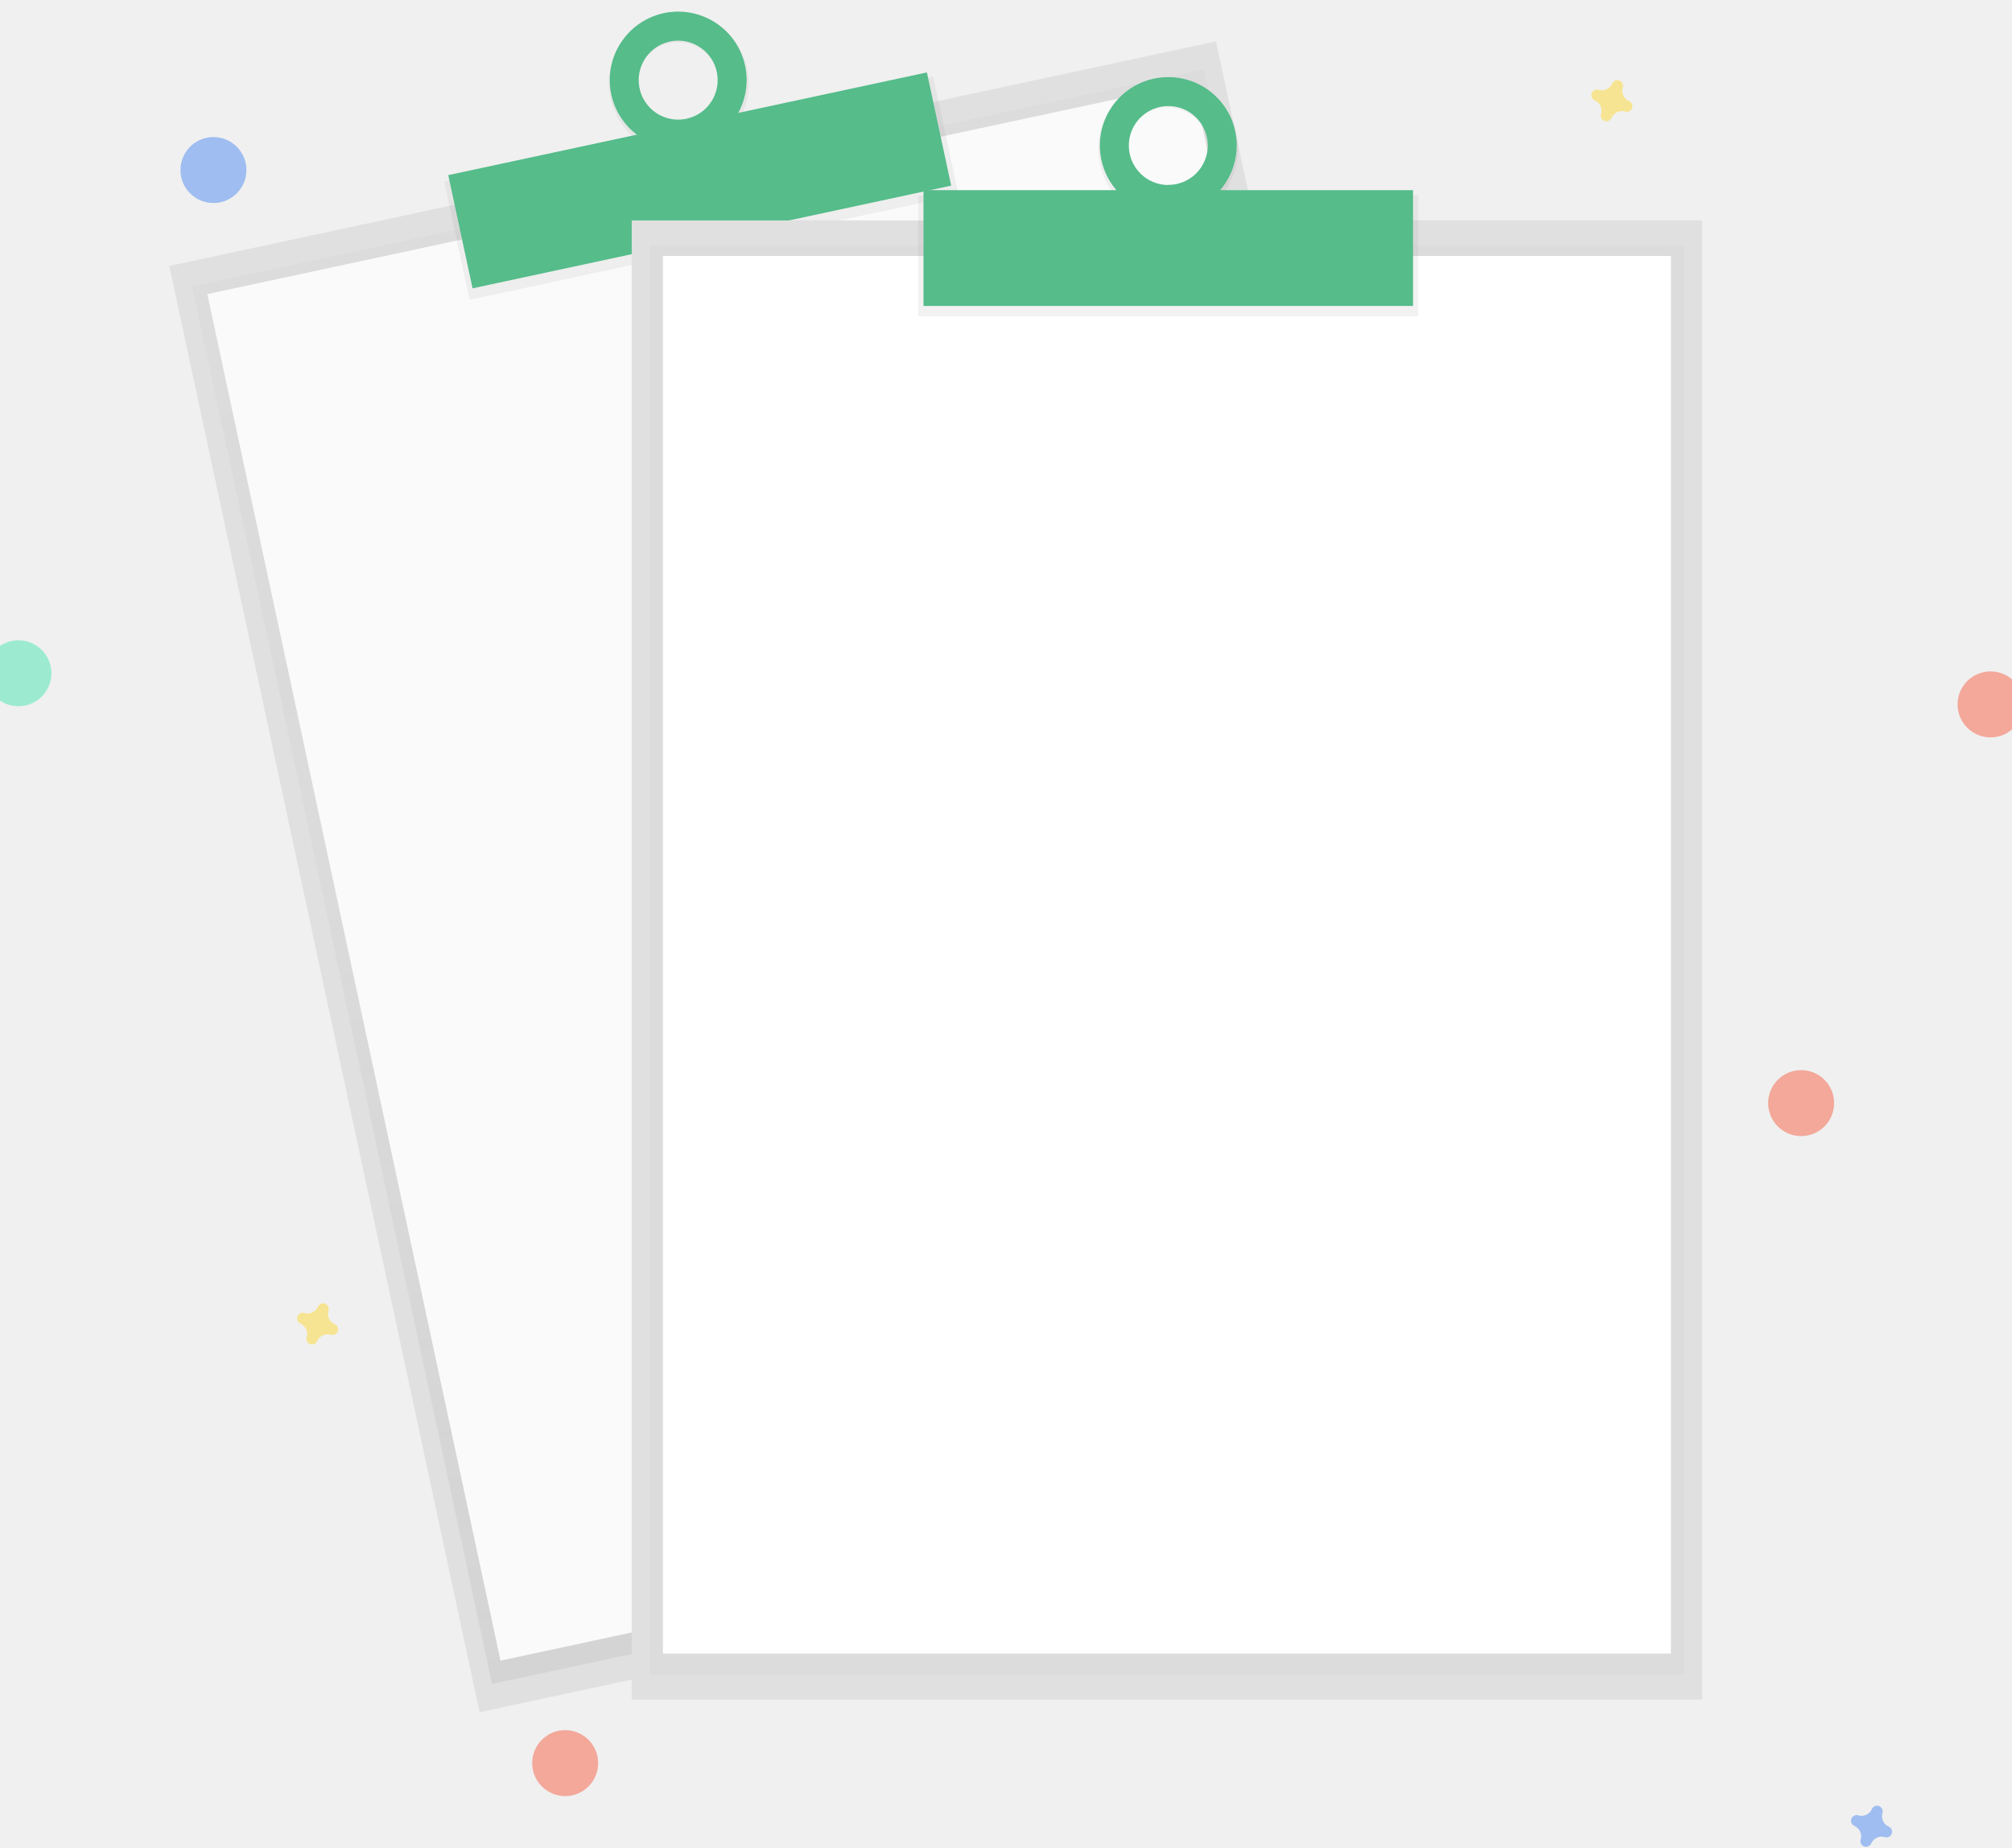
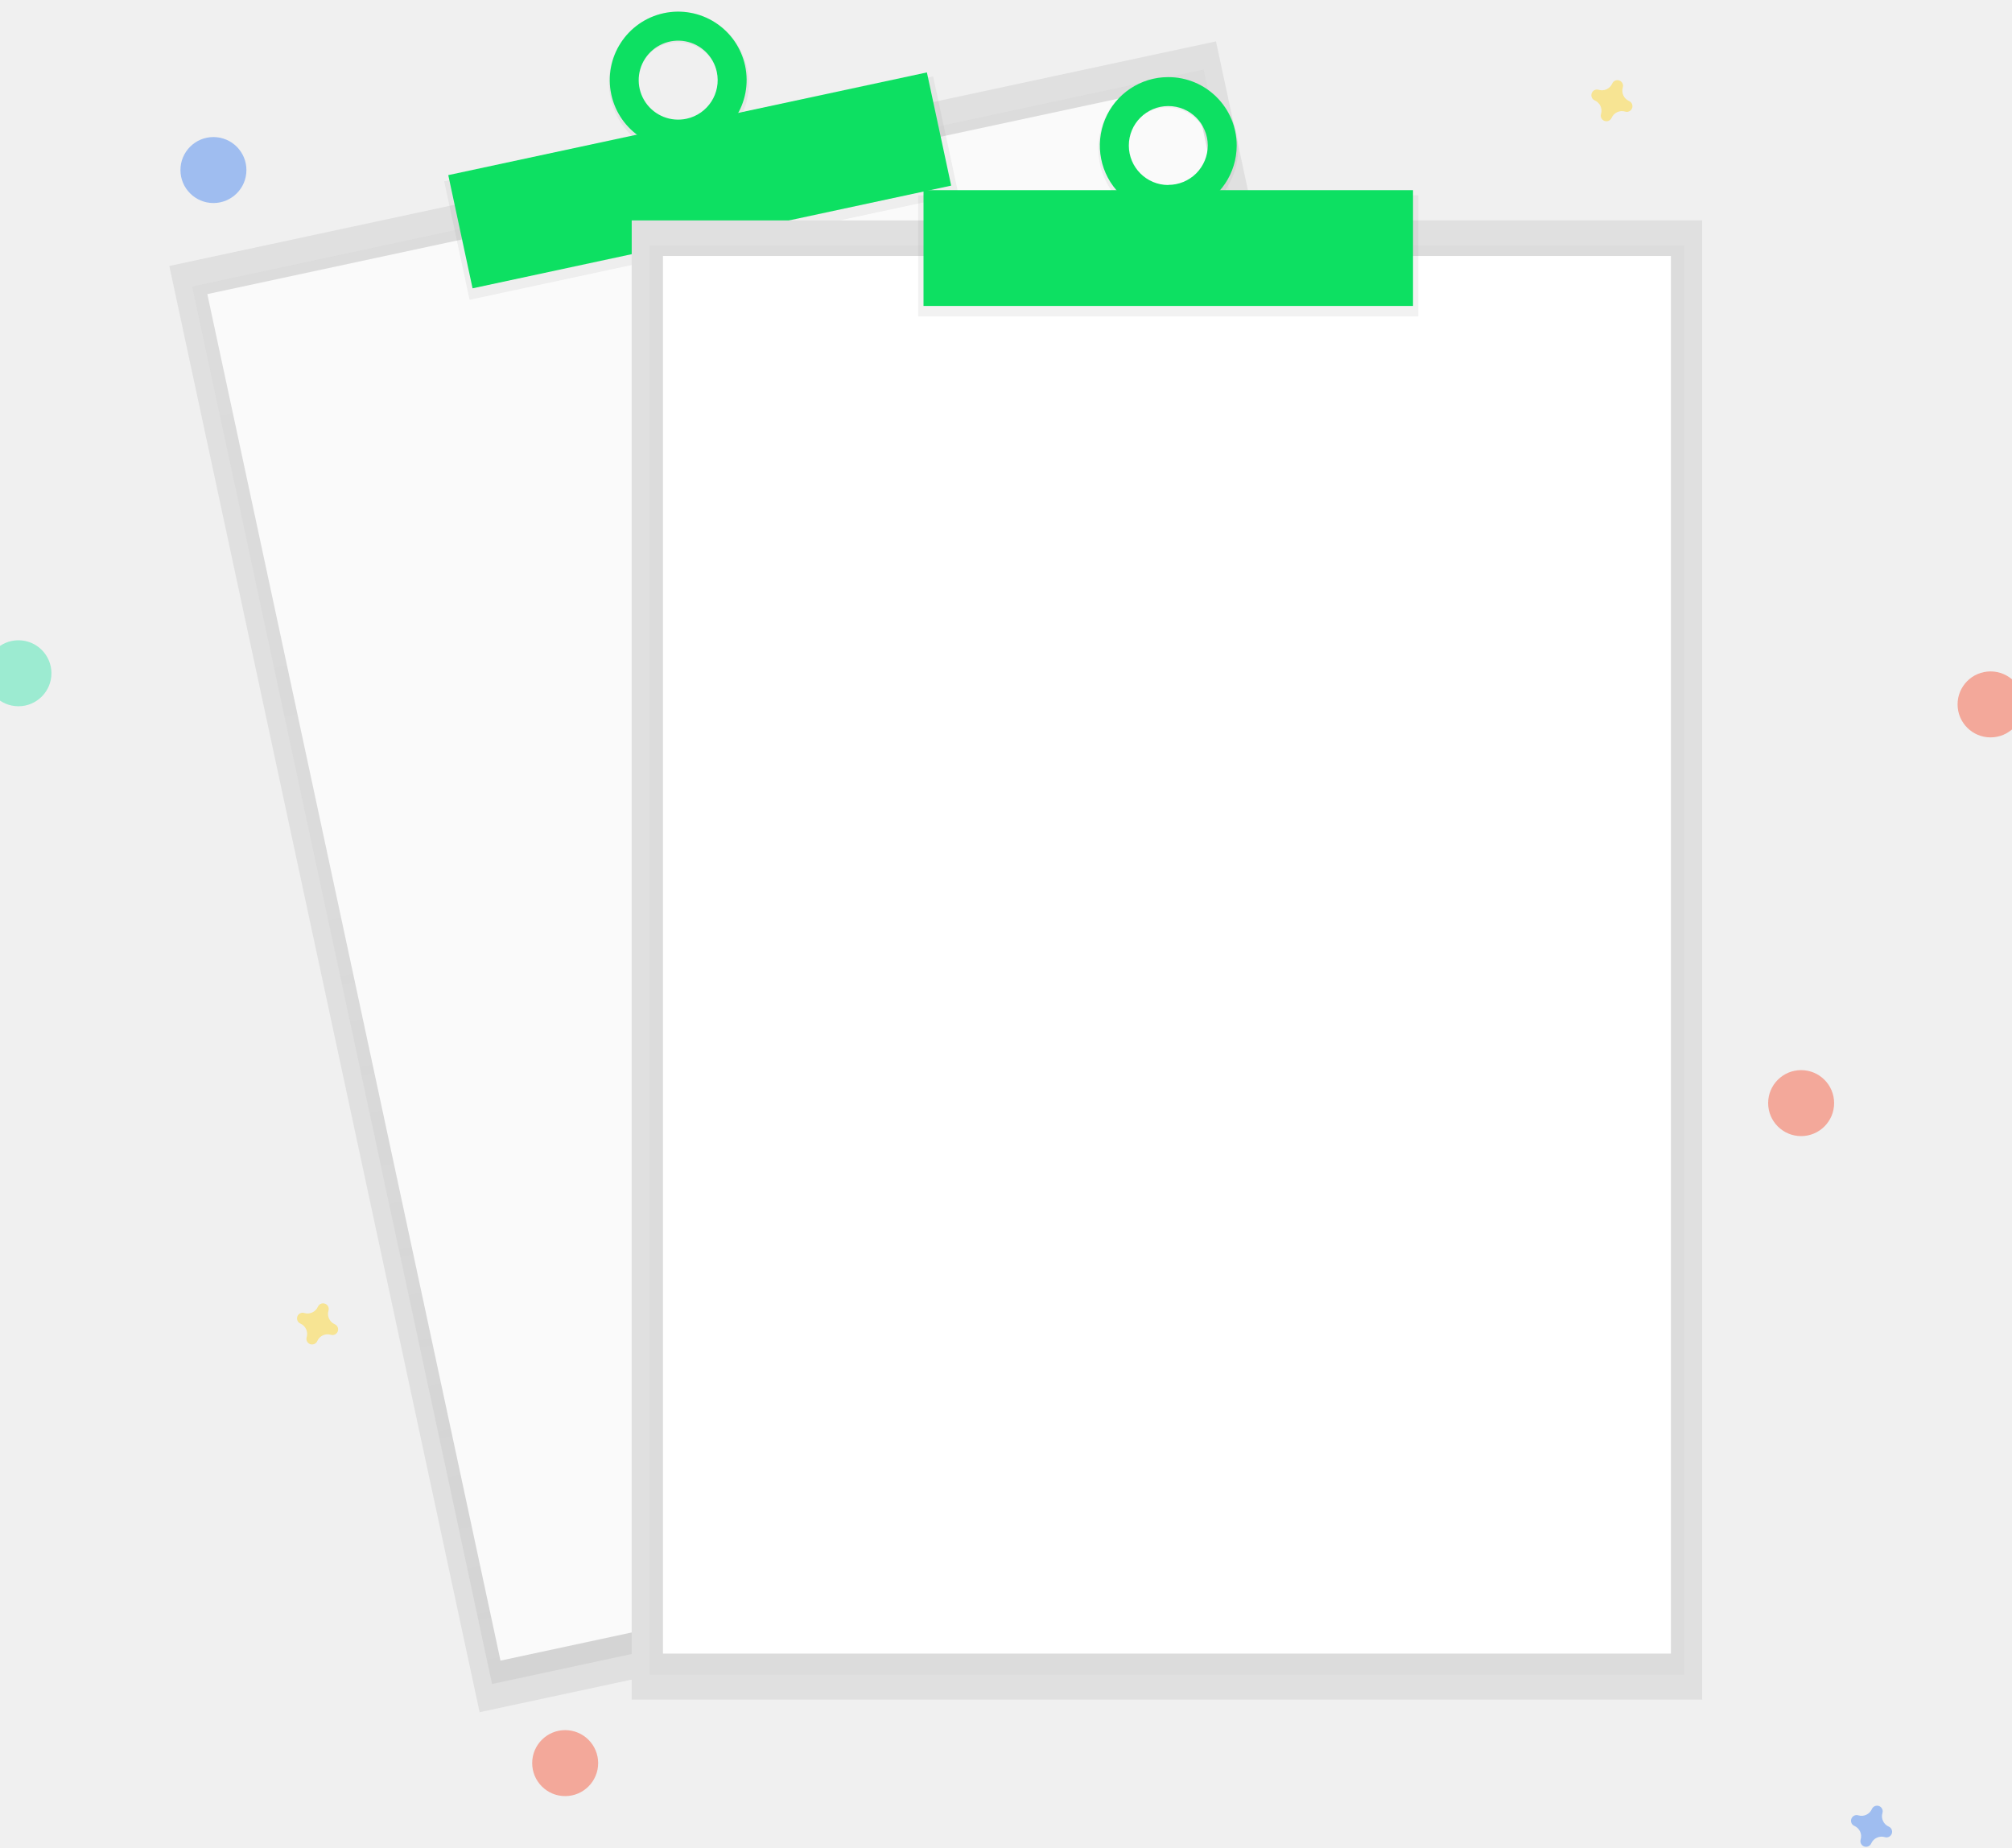
<svg xmlns="http://www.w3.org/2000/svg" width="61px" height="56px" viewBox="0 0 61 56" version="1.1">
  <defs>
    <linearGradient x1="49.999%" y1="100%" x2="49.999%" y2="0%" id="linearGradient-1">
      <stop stop-color="#808080" stop-opacity="0.25" offset="0%" />
      <stop stop-color="#808080" stop-opacity="0.12" offset="54%" />
      <stop stop-color="#808080" stop-opacity="0.1" offset="100%" />
    </linearGradient>
    <linearGradient x1="54017%" y1="18020%" x2="54017%" y2="13075%" id="linearGradient-2">
      <stop stop-color="#808080" stop-opacity="0.25" offset="0%" />
      <stop stop-color="#808080" stop-opacity="0.12" offset="54%" />
      <stop stop-color="#808080" stop-opacity="0.1" offset="100%" />
    </linearGradient>
    <linearGradient x1="54017%" y1="14086%" x2="54017%" y2="8243%" id="linearGradient-3">
      <stop stop-color="#808080" stop-opacity="0.25" offset="0%" />
      <stop stop-color="#808080" stop-opacity="0.12" offset="54%" />
      <stop stop-color="#808080" stop-opacity="0.1" offset="100%" />
    </linearGradient>
    <linearGradient x1="47640%" y1="71053%" x2="47640%" y2="12712%" id="linearGradient-4">
      <stop stop-color="#808080" stop-opacity="0.25" offset="0%" />
      <stop stop-color="#808080" stop-opacity="0.12" offset="54%" />
      <stop stop-color="#808080" stop-opacity="0.1" offset="100%" />
    </linearGradient>
    <linearGradient x1="47694%" y1="15613%" x2="47694%" y2="10668%" id="linearGradient-5">
      <stop stop-color="#808080" stop-opacity="0.25" offset="0%" />
      <stop stop-color="#808080" stop-opacity="0.12" offset="54%" />
      <stop stop-color="#808080" stop-opacity="0.1" offset="100%" />
    </linearGradient>
    <linearGradient x1="66686%" y1="17639%" x2="66686%" y2="11795%" id="linearGradient-6">
      <stop stop-color="#808080" stop-opacity="0.25" offset="0%" />
      <stop stop-color="#808080" stop-opacity="0.12" offset="54%" />
      <stop stop-color="#808080" stop-opacity="0.1" offset="100%" />
    </linearGradient>
  </defs>
  <g id="Guide" stroke="none" stroke-width="1" fill="none" fill-rule="evenodd">
    <g id="空状态" transform="translate(-677, -319)">
      <g id="Group-7" transform="translate(107, 200)">
        <g id="Group-20" transform="translate(1, 97)">
          <g id="undraw_no_data_qbuo" transform="translate(569, 20)">
            <rect id="Rectangle-path" fill="#E0E0E0" fill-rule="nonzero" transform="translate(25.70305, 28.57968) rotate(-12.11) translate(-25.70305, -28.57968) " x="9.476" y="6.159" width="32.455" height="44.842" />
            <g id="Group" opacity="0.5" transform="translate(5.792574, 4.084507)" fill="url(#linearGradient-1)" fill-rule="nonzero">
              <rect id="Rectangle-path" transform="translate(19.91092, 24.49546) rotate(-12.11) translate(-19.91092, -24.49546) " x="4.232" y="2.832" width="31.358" height="43.326" />
            </g>
            <rect id="Rectangle-path" fill="#FAFAFA" fill-rule="nonzero" transform="translate(25.66959, 28.42381) rotate(-12.11) translate(-25.66959, -28.42381) " x="10.39" y="7.239" width="30.56" height="42.369" />
            <rect id="Rectangle-path" fill="url(#linearGradient-2)" fill-rule="nonzero" transform="translate(21.26436, 7.701773) rotate(-12.11) translate(-21.26436, -7.701773) " x="13.684" y="5.866" width="15.16" height="3.672" />
            <path d="M20.126,2.399 C18.982,2.645 18.258,3.794 18.51,4.965 C18.761,6.136 19.892,6.888 21.034,6.642 C22.177,6.396 22.903,5.247 22.651,4.076 C22.399,2.905 21.271,2.154 20.126,2.399 Z M20.844,5.749 C20.35,5.867 19.833,5.674 19.536,5.26 C19.24,4.847 19.223,4.296 19.494,3.865 C19.764,3.434 20.268,3.21 20.769,3.297 C21.27,3.385 21.669,3.767 21.777,4.263 C21.851,4.584 21.794,4.921 21.619,5.2 C21.444,5.479 21.165,5.676 20.844,5.749 Z" id="Shape" fill="url(#linearGradient-3)" fill-rule="nonzero" />
-             <rect id="Rectangle-path" fill="#55BC8A" fill-rule="nonzero" transform="translate(21.21432, 7.468617) rotate(-12.11) translate(-21.21432, -7.468617) " x="13.794" y="5.713" width="14.841" height="3.51" />
-             <path d="M20.126,2.399 C19.006,2.64 18.293,3.743 18.533,4.863 C18.774,5.983 19.877,6.696 20.997,6.455 C22.117,6.215 22.83,5.112 22.59,3.992 C22.474,3.455 22.15,2.984 21.688,2.686 C21.226,2.387 20.664,2.284 20.126,2.399 Z M20.812,5.6 C20.339,5.702 19.851,5.508 19.576,5.11 C19.301,4.711 19.293,4.186 19.556,3.78 C19.819,3.373 20.301,3.165 20.777,3.252 C21.254,3.34 21.63,3.705 21.732,4.179 C21.87,4.825 21.459,5.462 20.812,5.6 Z" id="Shape" fill="#55BC8A" fill-rule="nonzero" />
+             <rect id="Rectangle-path" fill="#0de062" fill-rule="nonzero" transform="translate(21.21432, 7.468617) rotate(-12.11) translate(-21.21432, -7.468617) " x="13.794" y="5.713" width="14.841" height="3.51" />
+             <path d="M20.126,2.399 C19.006,2.64 18.293,3.743 18.533,4.863 C18.774,5.983 19.877,6.696 20.997,6.455 C22.117,6.215 22.83,5.112 22.59,3.992 C22.474,3.455 22.15,2.984 21.688,2.686 C21.226,2.387 20.664,2.284 20.126,2.399 Z M20.812,5.6 C20.339,5.702 19.851,5.508 19.576,5.11 C19.301,4.711 19.293,4.186 19.556,3.78 C19.819,3.373 20.301,3.165 20.777,3.252 C21.254,3.34 21.63,3.705 21.732,4.179 C21.87,4.825 21.459,5.462 20.812,5.6 Z" id="Shape" fill="#0de062" fill-rule="nonzero" />
            <rect id="Rectangle-path" fill="#E0E0E0" fill-rule="nonzero" x="19.152" y="8.682" width="32.455" height="44.842" />
            <g id="Group" opacity="0.5" transform="translate(19.6799, 9.431498)" fill="url(#linearGradient-4)" fill-rule="nonzero">
              <rect id="Rectangle-path" x="0.021" y="0.009" width="31.358" height="43.326" />
            </g>
            <rect id="Rectangle-path" fill="#FFFFFF" fill-rule="nonzero" x="20.099" y="9.76" width="30.56" height="42.369" />
            <rect id="Rectangle-path" fill="url(#linearGradient-5)" fill-rule="nonzero" x="27.839" y="7.922" width="15.16" height="3.672" />
            <path d="M35.419,4.338 C34.249,4.338 33.3,5.309 33.3,6.508 C33.3,7.706 34.249,8.678 35.419,8.678 C36.59,8.678 37.539,7.706 37.539,6.508 C37.539,5.309 36.59,4.338 35.419,4.338 Z M35.419,7.76 C34.91,7.772 34.445,7.475 34.242,7.008 C34.038,6.541 34.138,5.998 34.494,5.633 C34.849,5.269 35.39,5.156 35.862,5.348 C36.333,5.54 36.642,5.999 36.642,6.508 C36.647,7.189 36.1,7.746 35.419,7.754 L35.419,7.76 Z" id="Shape" fill="url(#linearGradient-6)" fill-rule="nonzero" />
-             <rect id="Rectangle-path" fill="#55BC8A" fill-rule="nonzero" x="27.999" y="7.765" width="14.841" height="3.51" />
-             <path d="M35.419,4.338 C34.58,4.338 33.824,4.843 33.503,5.618 C33.182,6.393 33.359,7.285 33.953,7.879 C34.546,8.472 35.438,8.649 36.213,8.328 C36.988,8.007 37.494,7.251 37.494,6.412 C37.494,5.266 36.565,4.338 35.419,4.338 Z M35.419,7.609 C34.759,7.608 34.224,7.073 34.224,6.412 C34.224,5.751 34.759,5.216 35.419,5.215 C36.08,5.214 36.616,5.748 36.618,6.409 C36.618,6.727 36.491,7.031 36.267,7.256 C36.042,7.48 35.737,7.606 35.419,7.605 L35.419,7.609 Z" id="Shape" fill="#55BC8A" fill-rule="nonzero" />
+             <rect id="Rectangle-path" fill="#0de062" fill-rule="nonzero" x="27.999" y="7.765" width="14.841" height="3.51" />
+             <path d="M35.419,4.338 C34.58,4.338 33.824,4.843 33.503,5.618 C33.182,6.393 33.359,7.285 33.953,7.879 C34.546,8.472 35.438,8.649 36.213,8.328 C36.988,8.007 37.494,7.251 37.494,6.412 C37.494,5.266 36.565,4.338 35.419,4.338 Z M35.419,7.609 C34.759,7.608 34.224,7.073 34.224,6.412 C34.224,5.751 34.759,5.216 35.419,5.215 C36.08,5.214 36.616,5.748 36.618,6.409 C36.618,6.727 36.491,7.031 36.267,7.256 C36.042,7.48 35.737,7.606 35.419,7.605 L35.419,7.609 Z" id="Shape" fill="#0de062" fill-rule="nonzero" />
            <g id="Group" opacity="0.5" transform="translate(0.445583, 54.73239)" />
            <path d="M57.263,57.373 C57.104,57.304 57.022,57.126 57.072,56.96 C57.076,56.947 57.079,56.935 57.08,56.922 C57.084,56.846 57.039,56.777 56.968,56.75 C56.897,56.724 56.817,56.748 56.772,56.808 C56.764,56.818 56.757,56.83 56.752,56.841 C56.683,57.001 56.505,57.083 56.339,57.032 C56.326,57.028 56.314,57.026 56.301,57.025 C56.225,57.02 56.156,57.066 56.13,57.137 C56.103,57.208 56.127,57.288 56.187,57.333 C56.198,57.341 56.209,57.347 56.221,57.352 C56.38,57.422 56.462,57.6 56.411,57.766 C56.408,57.778 56.405,57.791 56.404,57.804 C56.4,57.879 56.445,57.949 56.516,57.975 C56.587,58.001 56.667,57.978 56.712,57.918 C56.72,57.907 56.726,57.896 56.732,57.884 C56.801,57.725 56.979,57.643 57.145,57.693 C57.158,57.697 57.17,57.7 57.183,57.701 C57.259,57.705 57.328,57.66 57.354,57.589 C57.381,57.518 57.357,57.438 57.297,57.393 C57.286,57.385 57.275,57.378 57.263,57.373 Z" id="Shape" fill="#4D8AF0" fill-rule="nonzero" opacity="0.5" />
            <path d="M10.15,42.145 C9.99,42.075 9.908,41.897 9.959,41.731 C9.963,41.719 9.965,41.706 9.966,41.693 C9.971,41.618 9.925,41.548 9.854,41.522 C9.783,41.496 9.704,41.519 9.658,41.58 C9.65,41.59 9.644,41.601 9.639,41.613 C9.569,41.772 9.391,41.854 9.225,41.804 C9.213,41.8 9.2,41.797 9.187,41.796 C9.112,41.792 9.042,41.837 9.016,41.908 C8.99,41.979 9.013,42.059 9.074,42.105 C9.084,42.112 9.095,42.119 9.107,42.124 C9.266,42.193 9.348,42.371 9.298,42.538 C9.294,42.55 9.291,42.563 9.29,42.575 C9.286,42.651 9.331,42.721 9.402,42.747 C9.473,42.773 9.553,42.749 9.599,42.689 C9.606,42.679 9.613,42.667 9.618,42.656 C9.687,42.496 9.865,42.414 10.032,42.465 C10.044,42.469 10.057,42.471 10.069,42.472 C10.145,42.477 10.215,42.431 10.241,42.36 C10.267,42.289 10.243,42.21 10.183,42.164 C10.173,42.156 10.161,42.15 10.15,42.145 Z" id="Shape" fill="#FDD835" fill-rule="nonzero" opacity="0.5" />
            <path d="M49.391,5.063 C49.232,4.994 49.15,4.816 49.2,4.65 C49.204,4.637 49.207,4.625 49.208,4.612 C49.212,4.536 49.167,4.467 49.096,4.441 C49.025,4.414 48.945,4.438 48.9,4.498 C48.892,4.509 48.886,4.52 48.88,4.532 C48.811,4.691 48.633,4.773 48.467,4.722 C48.454,4.718 48.442,4.716 48.429,4.715 C48.353,4.71 48.284,4.756 48.258,4.827 C48.231,4.898 48.255,4.978 48.315,5.023 C48.326,5.031 48.337,5.037 48.349,5.043 C48.508,5.112 48.59,5.29 48.54,5.456 C48.536,5.468 48.533,5.481 48.532,5.494 C48.528,5.57 48.573,5.639 48.644,5.665 C48.715,5.691 48.795,5.668 48.84,5.608 C48.848,5.597 48.855,5.586 48.86,5.574 C48.929,5.415 49.107,5.333 49.273,5.383 C49.286,5.387 49.298,5.39 49.311,5.391 C49.387,5.395 49.456,5.35 49.482,5.279 C49.509,5.208 49.485,5.128 49.425,5.083 C49.414,5.075 49.403,5.068 49.391,5.063 Z" id="Shape" fill="#FDD835" fill-rule="nonzero" opacity="0.5" />
            <circle id="Oval" fill="#F55F44" fill-rule="nonzero" opacity="0.5" cx="60.35" cy="23.354" r="1" />
            <circle id="Oval" fill="#F55F44" fill-rule="nonzero" opacity="0.5" cx="17.135" cy="55.449" r="1" />
            <circle id="Oval" fill="#F55F44" fill-rule="nonzero" opacity="0.5" cx="54.607" cy="35.441" r="1" />
            <circle id="Oval" fill="#4D8AF0" fill-rule="nonzero" opacity="0.5" cx="6.471" cy="7.155" r="1" />
            <circle id="Oval" fill="#47E6B1" fill-rule="nonzero" opacity="0.5" cx="0.559" cy="22.41" r="1" />
          </g>
        </g>
      </g>
    </g>
  </g>
</svg>
